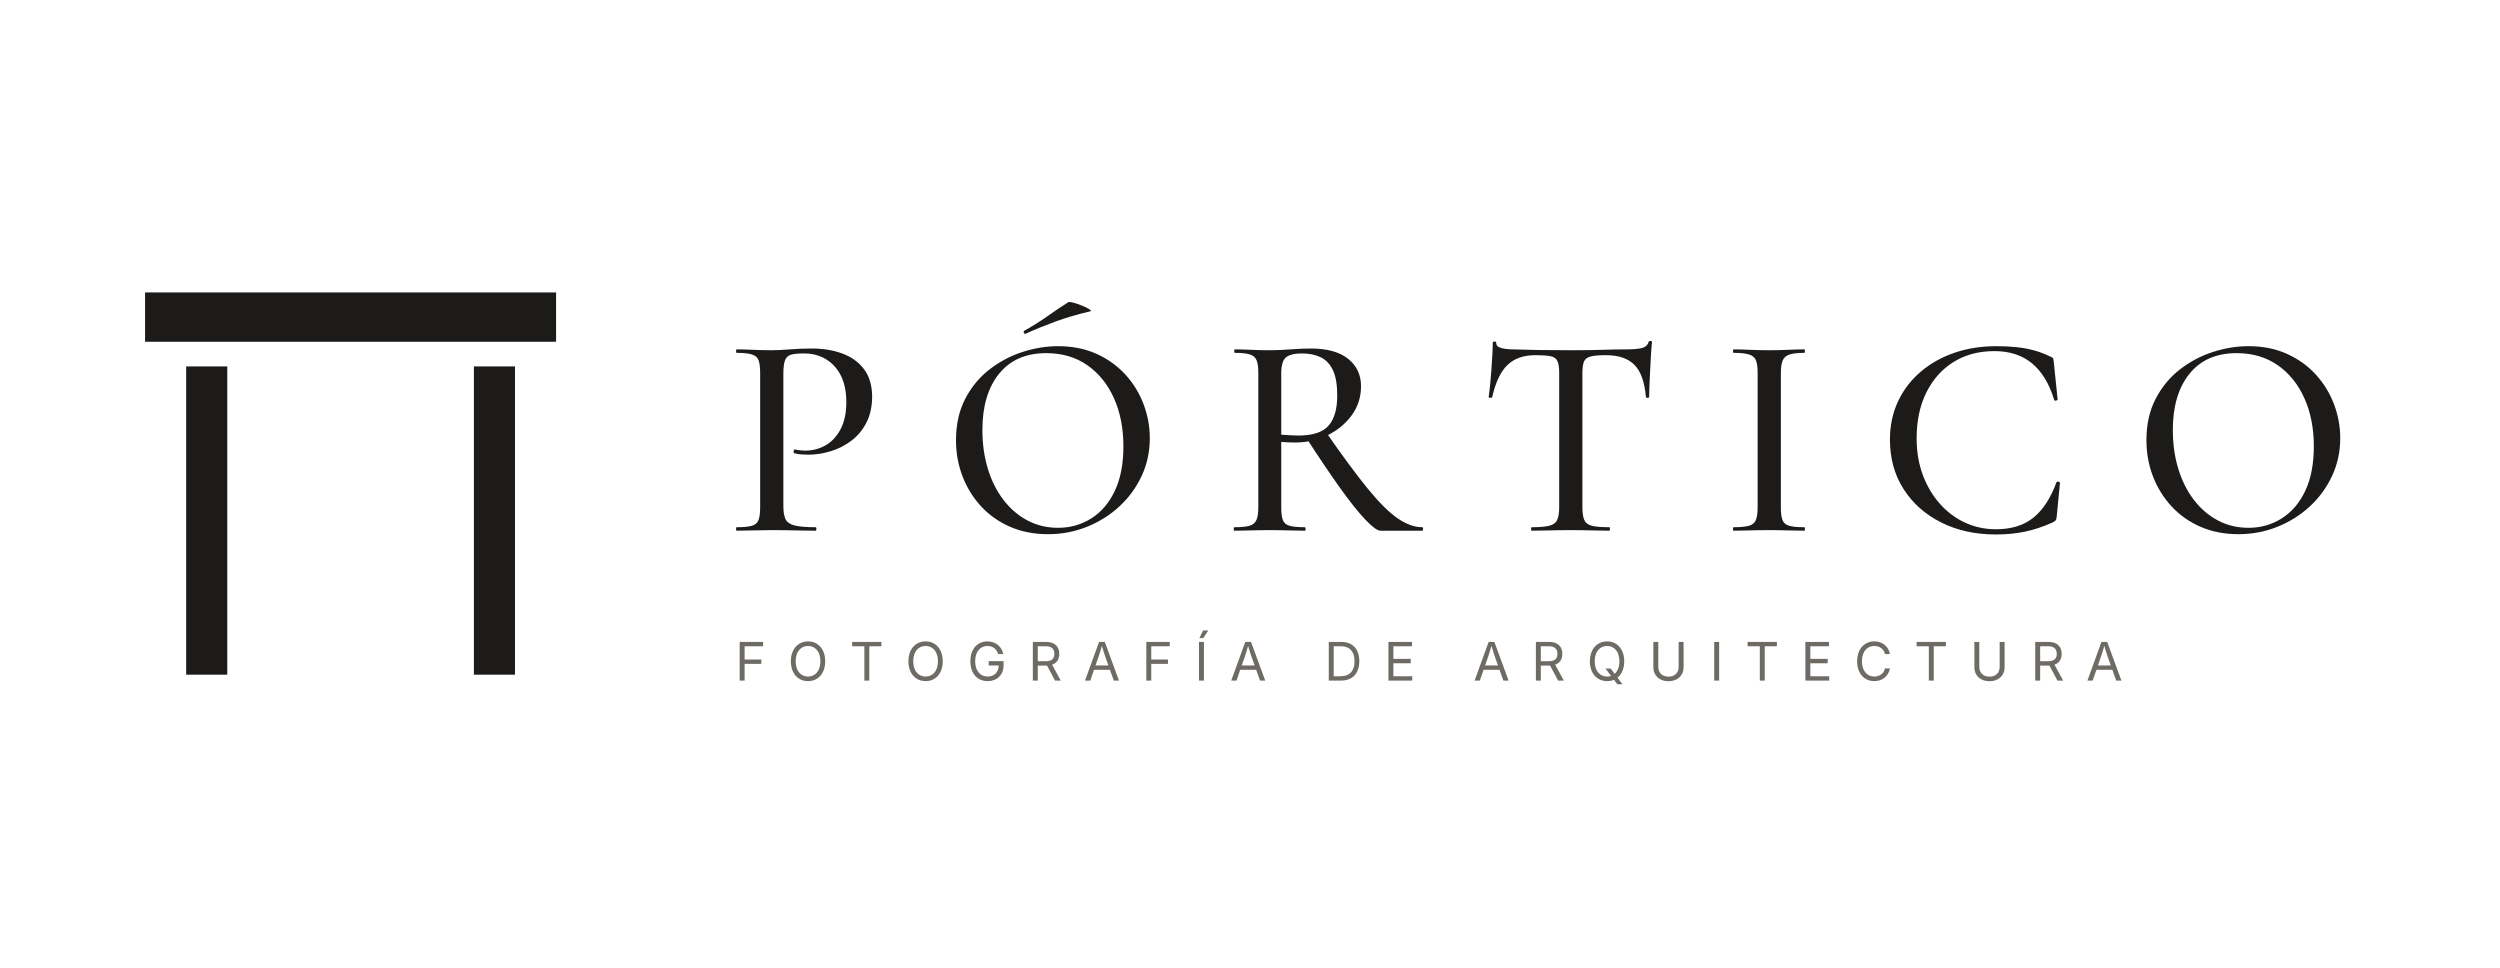
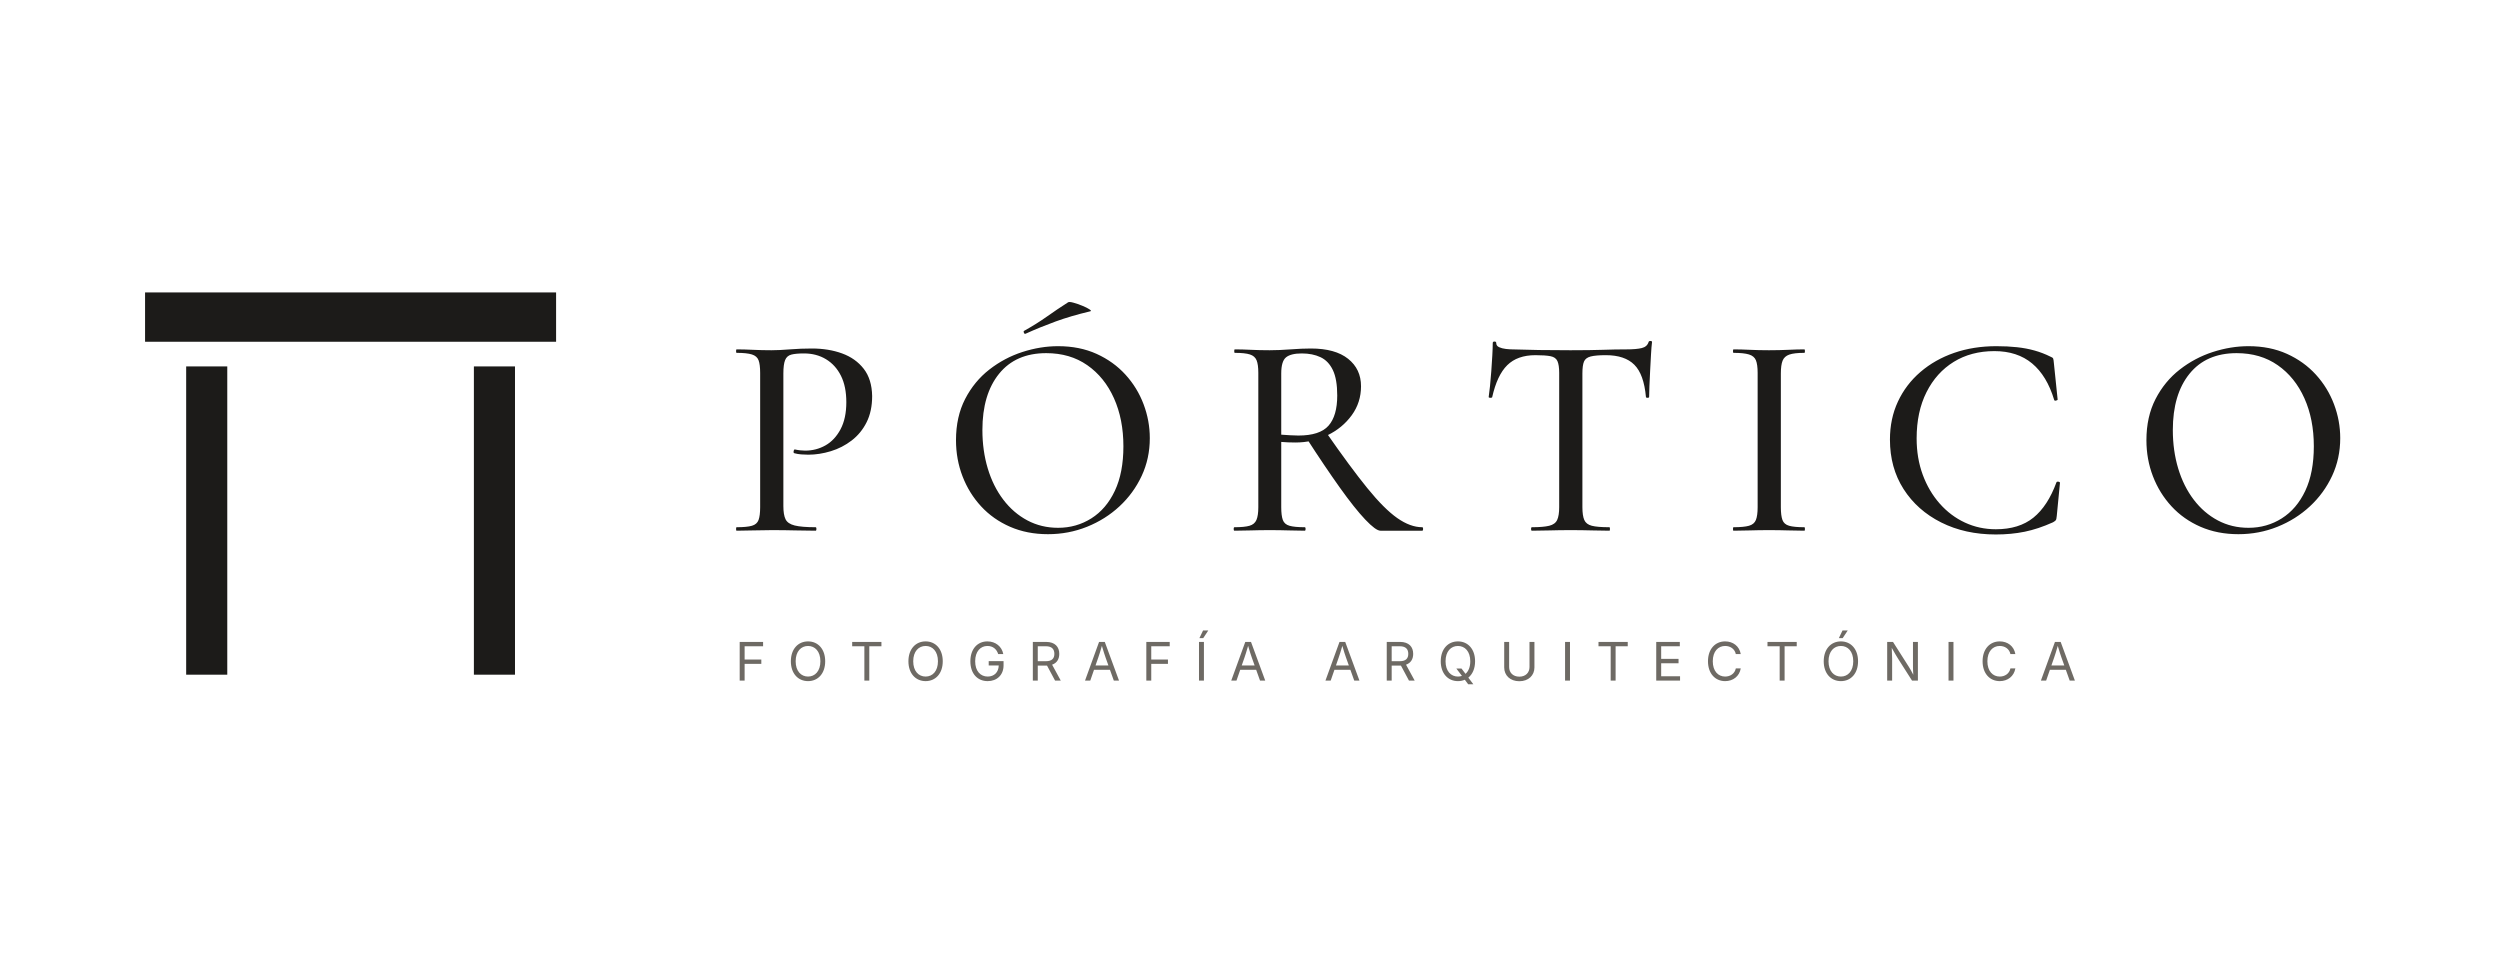
<svg xmlns="http://www.w3.org/2000/svg" width="1034" height="400" viewBox="0 0 1034 400">
  <rect x="60.00" y="120.95" width="170.00" height="20.40" fill="#1C1B19" />
  <rect x="77.00" y="151.55" width="17.00" height="127.50" fill="#1C1B19" />
  <rect x="196.00" y="151.55" width="17.00" height="127.50" fill="#1C1B19" />
  <path d="M324.0 209.3Q324.0 212.9 324.9 214.76Q325.8 216.62 328.68 217.34Q331.56 218.06 337.32 218.06Q337.68 218.06 337.68 218.78Q337.68 219.5 337.32 219.5Q333.48 219.5 328.98 219.38Q324.48 219.26 319.2 219.26Q315.24 219.26 311.46 219.38Q307.68 219.5 304.68 219.5Q304.44 219.5 304.44 218.78Q304.44 218.06 304.68 218.06Q308.88 218.06 310.98 217.46Q313.08 216.86 313.74 215.06Q314.4 213.26 314.4 209.78V154.22Q314.4 150.74 313.74 149.0Q313.08 147.26 310.98 146.6Q308.88 145.94 304.68 145.94Q304.44 145.94 304.44 145.22Q304.44 144.5 304.68 144.5Q307.68 144.5 311.4 144.68Q315.12 144.86 319.08 144.86Q322.2 144.86 326.7 144.5Q331.2 144.14 335.76 144.14Q342.72 144.14 348.3 146.18Q353.88 148.22 357.24 152.54Q360.6 156.86 360.72 163.82Q360.72 170.06 358.44 174.62Q356.16 179.18 352.26 182.18Q348.36 185.18 343.62 186.62Q338.88 188.06 334.32 188.06Q332.88 188.06 331.38 187.94Q329.88 187.82 328.56 187.46Q328.08 187.34 328.26 186.56Q328.44 185.78 328.8 185.9Q329.88 186.14 331.02 186.26Q332.16 186.38 333.0 186.38Q337.56 186.38 341.4 184.22Q345.24 182.06 347.64 177.56Q350.04 173.06 350.04 166.34Q350.04 159.86 347.82 155.42Q345.6 150.98 341.64 148.58Q337.68 146.18 332.52 146.18Q329.16 146.18 327.3 146.66Q325.44 147.14 324.72 148.94Q324.0 150.74 324.0 154.46ZM433.44 220.94Q424.8 220.94 417.78 217.88Q410.76 214.82 405.78 209.42Q400.8 204.02 398.1 197.0Q395.4 189.98 395.4 182.06Q395.4 172.34 399.18 165.02Q402.96 157.7 409.2 152.84Q415.44 147.98 422.88 145.58Q430.32 143.18 437.64 143.18Q446.52 143.18 453.54 146.36Q460.56 149.54 465.48 154.94Q470.4 160.34 472.98 167.18Q475.56 174.02 475.56 181.22Q475.56 189.62 472.2 196.82Q468.84 204.02 463.02 209.42Q457.2 214.82 449.58 217.88Q441.96 220.94 433.44 220.94ZM437.64 218.3Q445.2 218.3 451.38 214.4Q457.56 210.5 461.1 203.0Q464.64 195.5 464.64 184.58Q464.64 173.42 460.74 164.72Q456.84 156.02 449.7 151.04Q442.56 146.06 432.72 146.06Q420.12 146.06 413.22 154.58Q406.32 163.1 406.32 177.86Q406.32 186.38 408.54 193.76Q410.76 201.14 414.96 206.66Q419.16 212.18 424.92 215.24Q430.68 218.3 437.64 218.3ZM424.2 138.02Q423.72 138.26 423.48 137.6Q423.24 136.94 423.6 136.82Q428.76 133.94 433.08 130.88Q437.4 127.82 441.72 125.06Q442.2 124.7 443.94 125.18Q445.68 125.66 447.6 126.44Q449.52 127.22 450.6 127.94Q451.68 128.66 450.84 128.78Q442.8 130.7 436.56 132.98Q430.32 135.26 424.2 138.02ZM570.96 219.5Q569.04 219.5 564.66 214.88Q560.28 210.26 554.16 201.68Q548.04 193.1 540.36 181.22L548.4 178.7Q558.48 193.22 565.5 201.86Q572.52 210.5 577.92 214.28Q583.32 218.06 588.24 218.06Q588.6 218.06 588.6 218.78Q588.6 219.5 588.24 219.5Q581.52 219.5 577.26 219.5Q573.0 219.5 570.96 219.5ZM542.16 144.14Q552.24 144.14 557.58 148.4Q562.92 152.66 562.92 159.74Q562.92 166.46 559.08 171.74Q555.24 177.02 549.06 180.02Q542.88 183.02 535.8 183.02Q534.36 183.02 532.8 182.96Q531.24 182.9 529.92 182.78V209.78Q529.92 213.26 530.58 215.06Q531.24 216.86 533.34 217.46Q535.44 218.06 539.64 218.06Q540.0 218.06 540.0 218.78Q540.0 219.5 539.64 219.5Q536.64 219.5 533.04 219.38Q529.44 219.26 525.12 219.26Q521.04 219.26 517.32 219.38Q513.6 219.5 510.6 219.5Q510.24 219.5 510.24 218.78Q510.24 218.06 510.6 218.06Q514.68 218.06 516.78 217.46Q518.88 216.86 519.66 215.06Q520.44 213.26 520.44 209.78V154.22Q520.44 150.74 519.72 149.0Q519.0 147.26 516.96 146.6Q514.92 145.94 510.72 145.94Q510.48 145.94 510.48 145.22Q510.48 144.5 510.72 144.5Q513.72 144.5 517.38 144.68Q521.04 144.86 525.12 144.86Q528.96 144.86 533.76 144.5Q538.56 144.14 542.16 144.14ZM553.08 163.58Q553.08 156.86 551.28 153.08Q549.48 149.3 546.18 147.74Q542.88 146.18 538.44 146.18Q533.88 146.18 531.9 147.8Q529.92 149.42 529.92 154.46V179.78Q531.6 179.9 533.58 180.02Q535.56 180.14 537.0 180.14Q545.88 180.14 549.48 176.06Q553.08 171.98 553.08 163.58ZM635.04 146.9Q627.6 146.9 623.4 151.04Q619.2 155.18 617.16 164.3Q617.04 164.54 616.38 164.54Q615.72 164.54 615.72 164.18Q615.96 162.62 616.26 159.74Q616.56 156.86 616.8 153.5Q617.04 150.14 617.22 147.02Q617.4 143.9 617.4 141.86Q617.4 141.26 618.12 141.26Q618.84 141.26 618.84 141.86Q618.84 143.06 620.04 143.6Q621.24 144.14 622.8 144.32Q624.36 144.5 625.44 144.5Q635.76 144.86 649.56 144.86Q657.96 144.86 663.0 144.68Q668.04 144.5 672.72 144.5Q676.8 144.5 679.02 143.96Q681.24 143.42 681.84 141.5Q681.96 141.02 682.62 141.02Q683.28 141.02 683.28 141.5Q683.04 143.3 682.86 146.54Q682.68 149.78 682.5 153.26Q682.32 156.74 682.2 159.74Q682.08 162.74 682.08 164.18Q682.08 164.54 681.42 164.54Q680.76 164.54 680.76 164.18Q679.92 154.82 675.96 150.86Q672.0 146.9 664.2 146.9Q660.0 146.9 657.9 147.44Q655.8 147.98 655.14 149.54Q654.48 151.1 654.48 154.46V209.78Q654.48 213.26 655.26 215.06Q656.04 216.86 658.38 217.46Q660.72 218.06 665.64 218.06Q665.88 218.06 665.88 218.78Q665.88 219.5 665.64 219.5Q662.4 219.5 658.38 219.38Q654.36 219.26 649.56 219.26Q645.0 219.26 640.98 219.38Q636.96 219.5 633.6 219.5Q633.24 219.5 633.24 218.78Q633.24 218.06 633.6 218.06Q638.28 218.06 640.74 217.46Q643.2 216.86 644.04 215.06Q644.88 213.26 644.88 209.78V154.22Q644.88 150.98 644.16 149.36Q643.44 147.74 641.28 147.32Q639.12 146.9 635.04 146.9ZM736.56 209.78Q736.56 213.26 737.22 215.06Q737.88 216.86 739.98 217.46Q742.08 218.06 746.28 218.06Q746.52 218.06 746.52 218.78Q746.52 219.5 746.28 219.5Q743.28 219.5 739.62 219.38Q735.96 219.26 731.64 219.26Q727.44 219.26 723.72 219.38Q720 219.5 717 219.5Q716.76 219.5 716.76 218.78Q716.76 218.06 717 218.06Q721.2 218.06 723.36 217.46Q725.52 216.86 726.24 215.06Q726.96 213.26 726.96 209.78V154.22Q726.96 150.74 726.24 149.0Q725.52 147.26 723.36 146.6Q721.2 145.94 717 145.94Q716.76 145.94 716.76 145.22Q716.76 144.5 717 144.5Q720 144.5 723.72 144.68Q727.44 144.86 731.64 144.86Q735.96 144.86 739.68 144.68Q743.4 144.5 746.28 144.5Q746.52 144.5 746.52 145.22Q746.52 145.94 746.28 145.94Q742.08 145.94 740.04 146.66Q738 147.38 737.28 149.18Q736.56 150.98 736.56 154.46ZM825.72 143.18Q830.28 143.18 834.18 143.6Q838.08 144.02 841.5 144.98Q844.92 145.94 848.04 147.5Q849.0 147.86 849.18 148.28Q849.36 148.7 849.48 150.14L851.04 165.26Q851.04 165.5 850.38 165.68Q849.72 165.86 849.6 165.38Q846.6 155.42 840.48 150.32Q834.36 145.22 824.88 145.22Q815.28 145.22 808.08 149.66Q800.88 154.1 796.8 162.2Q792.72 170.3 792.72 181.34Q792.72 189.5 795.24 196.34Q797.76 203.18 802.26 208.28Q806.76 213.38 812.7 216.14Q818.64 218.9 825.48 218.9Q835.08 218.9 841.02 214.1Q846.96 209.3 850.56 199.46Q850.8 199.1 851.4 199.22Q852.0 199.34 852.0 199.7L850.68 213.38Q850.56 214.82 850.26 215.18Q849.96 215.54 849.12 216.02Q843.0 218.78 837.42 219.92Q831.84 221.06 825.48 221.06Q812.76 221.06 802.86 216.08Q792.96 211.1 787.32 202.28Q781.68 193.46 781.68 181.82Q781.68 173.18 784.98 166.1Q788.28 159.02 794.28 153.86Q800.28 148.7 808.26 145.94Q816.24 143.18 825.72 143.18ZM925.8 220.94Q917.16 220.94 910.14 217.88Q903.12 214.82 898.14 209.42Q893.16 204.02 890.46 197.0Q887.76 189.98 887.76 182.06Q887.76 172.34 891.54 165.02Q895.32 157.7 901.56 152.84Q907.8 147.98 915.24 145.58Q922.68 143.18 930.0 143.18Q938.88 143.18 945.9 146.36Q952.92 149.54 957.84 154.94Q962.76 160.34 965.34 167.18Q967.92 174.02 967.92 181.22Q967.92 189.62 964.56 196.82Q961.2 204.02 955.38 209.42Q949.56 214.82 941.94 217.88Q934.32 220.94 925.8 220.94ZM930.0 218.3Q937.56 218.3 943.74 214.4Q949.92 210.5 953.46 203.0Q957.0 195.5 957.0 184.58Q957.0 173.42 953.1 164.72Q949.2 156.02 942.06 151.04Q934.92 146.06 925.08 146.06Q912.48 146.06 905.58 154.58Q898.68 163.1 898.68 177.86Q898.68 186.38 900.9 193.76Q903.12 201.14 907.32 206.66Q911.52 212.18 917.28 215.24Q923.04 218.3 930.0 218.3Z" fill="#1C1B19" />
-   <path d="M305.934 281.5H307.975V274.582H314.882V272.777H307.975V267.299H315.612V265.494H305.934ZM334.209 281.715C338.313 281.715 341.299 278.578 341.299 273.508C341.299 268.427 338.313 265.279 334.209 265.279C330.106 265.279 327.098 268.427 327.098 273.508C327.098 278.578 330.106 281.715 334.209 281.715ZM334.209 279.824C331.33 279.824 329.085 277.59 329.085 273.508C329.085 269.404 331.33 267.17 334.209 267.17C337.067 267.17 339.312 269.394 339.312 273.508C339.312 277.601 337.067 279.824 334.209 279.824ZM352.462 267.299H357.5V281.5H359.541V267.299H364.558V265.494H352.462ZM382.833 281.715C386.936 281.715 389.922 278.578 389.922 273.508C389.922 268.427 386.936 265.279 382.833 265.279C378.729 265.279 375.721 268.427 375.721 273.508C375.721 278.578 378.729 281.715 382.833 281.715ZM382.833 279.824C379.954 279.824 377.709 277.59 377.709 273.508C377.709 269.404 379.954 267.17 382.833 267.17C385.69 267.17 387.935 269.394 387.935 273.508C387.935 277.601 385.69 279.824 382.833 279.824ZM408.509 281.715C412.322 281.715 415.072 279.18 415.072 275.205V273.454H408.928V275.237H413.074C413.02 278.052 411.183 279.824 408.509 279.824C405.565 279.824 403.331 277.59 403.331 273.508C403.331 269.394 405.576 267.17 408.39 267.17C410.657 267.17 412.193 268.459 412.848 270.511H414.954C414.374 267.406 411.763 265.279 408.38 265.279C404.276 265.279 401.344 268.427 401.344 273.508C401.344 278.567 404.233 281.715 408.509 281.715ZM427.181 281.5H429.222V275.291H432.67C432.799 275.291 432.917 275.291 433.046 275.28L436.376 281.5H438.739L435.151 274.915C437.171 274.206 438.116 272.562 438.116 270.436C438.116 267.578 436.397 265.494 432.659 265.494H427.181ZM429.222 273.476V267.288H432.552C435.098 267.288 436.086 268.534 436.086 270.436C436.086 272.315 435.098 273.476 432.573 273.476ZM448.764 281.5H450.934L452.481 277.031H459.076L460.677 281.5H462.825L456.939 265.494H454.575ZM453.104 275.248 454.232 272.004C454.575 271.016 455.07 269.49 455.746 267.127C456.423 269.447 456.896 270.93 457.282 272.004L458.443 275.248ZM474.118 281.5H476.159V274.582H483.066V272.777H476.159V267.299H483.796V265.494H474.118ZM497.946 265.494H495.905V281.5H497.946ZM496.077 263.926H497.656L499.74 260.768H497.581ZM509.238 281.5H511.408L512.955 277.031H519.551L521.151 281.5H523.3L517.413 265.494H515.05ZM513.578 275.248 514.706 272.004C515.05 271.016 515.544 269.49 516.221 267.127C516.897 269.447 517.37 270.93 517.757 272.004L518.917 275.248ZM554.574 281.5C559.451 281.5 562.212 278.471 562.212 273.465C562.212 268.502 559.451 265.494 554.779 265.494H549.579V281.5ZM551.62 279.695V267.299H554.639C558.345 267.299 560.236 269.619 560.236 273.465C560.236 277.354 558.345 279.695 554.446 279.695ZM574.256 281.5H584.107V279.695H576.297V274.324H583.484V272.52H576.297V267.299H584.01V265.494H574.256ZM609.892 281.5H612.062L613.609 277.031H620.205L621.805 281.5H623.954L618.067 265.494H615.704ZM614.232 275.248 615.36 272.004C615.704 271.016 616.198 269.49 616.875 267.127C617.552 269.447 618.024 270.93 618.411 272.004L619.571 275.248ZM635.246 281.5H637.287V275.291H640.735C640.864 275.291 640.982 275.291 641.111 275.28L644.441 281.5H646.805L643.217 274.915C645.236 274.206 646.182 272.562 646.182 270.436C646.182 267.578 644.463 265.494 640.725 265.494H635.246ZM637.287 273.476V267.288H640.617C643.163 267.288 644.151 268.534 644.151 270.436C644.151 272.315 643.163 273.476 640.639 273.476ZM664.693 281.715C665.724 281.715 666.68 281.521 667.539 281.146L668.925 283.004H671.052L668.989 280.265C670.719 278.868 671.782 276.537 671.782 273.508C671.782 268.427 668.796 265.279 664.693 265.279C660.589 265.279 657.581 268.427 657.581 273.508C657.581 278.578 660.589 281.715 664.693 281.715ZM664.027 276.494 666.347 279.556C665.831 279.728 665.273 279.824 664.693 279.824C661.814 279.824 659.569 277.59 659.569 273.508C659.569 269.404 661.814 267.17 664.693 267.17C667.55 267.17 669.795 269.394 669.795 273.508C669.795 275.893 669.032 277.644 667.829 278.696L666.154 276.494ZM690.089 281.758C693.86 281.758 696.33 279.352 696.33 276.054V265.494H694.289V275.893C694.289 278.191 692.7 279.867 690.089 279.867C687.468 279.867 685.868 278.191 685.868 275.893V265.494H683.827V276.054C683.827 279.352 686.297 281.758 690.089 281.758ZM711.039 265.494H708.998V281.5H711.039ZM722.825 267.299H727.863V281.5H729.904V267.299H734.921V265.494H722.825ZM746.707 281.5H756.558V279.695H748.748V274.324H755.935V272.52H748.748V267.299H756.461V265.494H746.707ZM775.208 281.715C778.485 281.715 781.106 279.717 781.664 276.462H779.623C779.172 278.643 777.303 279.824 775.208 279.824C772.34 279.824 770.095 277.601 770.095 273.508C770.095 269.404 772.329 267.17 775.208 267.17C777.292 267.17 779.172 268.341 779.623 270.532H781.664C781.095 267.234 778.452 265.279 775.208 265.279C771.105 265.279 768.108 268.427 768.108 273.508C768.108 278.578 771.105 281.715 775.208 281.715ZM792.72 267.299H797.758V281.5H799.799V267.299H804.816V265.494H792.72ZM822.865 281.758C826.635 281.758 829.106 279.352 829.106 276.054V265.494H827.065V275.893C827.065 278.191 825.475 279.867 822.865 279.867C820.244 279.867 818.643 278.191 818.643 275.893V265.494H816.602V276.054C816.602 279.352 819.073 281.758 822.865 281.758ZM841.773 281.5H843.814V275.291H847.262C847.391 275.291 847.51 275.291 847.638 275.28L850.969 281.5H853.332L849.744 274.915C851.763 274.206 852.709 272.562 852.709 270.436C852.709 267.578 850.99 265.494 847.252 265.494H841.773ZM843.814 273.476V267.288H847.144C849.69 267.288 850.679 268.534 850.679 270.436C850.679 272.315 849.69 273.476 847.166 273.476ZM863.356 281.5H865.526L867.073 277.031H873.669L875.27 281.5H877.418L871.531 265.494H869.168ZM867.696 275.248 868.824 272.004C869.168 271.016 869.662 269.49 870.339 267.127C871.016 269.447 871.488 270.93 871.875 272.004L873.035 275.248Z" fill="#6E6A64" />
+   <path d="M305.934 281.5H307.975V274.582H314.882V272.777H307.975V267.299H315.612V265.494H305.934ZM334.209 281.715C338.313 281.715 341.299 278.578 341.299 273.508C341.299 268.427 338.313 265.279 334.209 265.279C330.106 265.279 327.098 268.427 327.098 273.508C327.098 278.578 330.106 281.715 334.209 281.715ZM334.209 279.824C331.33 279.824 329.085 277.59 329.085 273.508C329.085 269.404 331.33 267.17 334.209 267.17C337.067 267.17 339.312 269.394 339.312 273.508C339.312 277.601 337.067 279.824 334.209 279.824ZM352.462 267.299H357.5V281.5H359.541V267.299H364.558V265.494H352.462ZM382.833 281.715C386.936 281.715 389.922 278.578 389.922 273.508C389.922 268.427 386.936 265.279 382.833 265.279C378.729 265.279 375.721 268.427 375.721 273.508C375.721 278.578 378.729 281.715 382.833 281.715ZM382.833 279.824C379.954 279.824 377.709 277.59 377.709 273.508C377.709 269.404 379.954 267.17 382.833 267.17C385.69 267.17 387.935 269.394 387.935 273.508C387.935 277.601 385.69 279.824 382.833 279.824ZM408.509 281.715C412.322 281.715 415.072 279.18 415.072 275.205V273.454H408.928V275.237H413.074C413.02 278.052 411.183 279.824 408.509 279.824C405.565 279.824 403.331 277.59 403.331 273.508C403.331 269.394 405.576 267.17 408.39 267.17C410.657 267.17 412.193 268.459 412.848 270.511H414.954C414.374 267.406 411.763 265.279 408.38 265.279C404.276 265.279 401.344 268.427 401.344 273.508C401.344 278.567 404.233 281.715 408.509 281.715ZM427.181 281.5H429.222V275.291H432.67C432.799 275.291 432.917 275.291 433.046 275.28L436.376 281.5H438.739L435.151 274.915C437.171 274.206 438.116 272.562 438.116 270.436C438.116 267.578 436.397 265.494 432.659 265.494H427.181ZM429.222 273.476V267.288H432.552C435.098 267.288 436.086 268.534 436.086 270.436C436.086 272.315 435.098 273.476 432.573 273.476ZM448.764 281.5H450.934L452.481 277.031H459.076L460.677 281.5H462.825L456.939 265.494H454.575ZM453.104 275.248 454.232 272.004C454.575 271.016 455.07 269.49 455.746 267.127C456.423 269.447 456.896 270.93 457.282 272.004L458.443 275.248ZM474.118 281.5H476.159V274.582H483.066V272.777H476.159V267.299H483.796V265.494H474.118ZM497.946 265.494H495.905V281.5H497.946ZM496.077 263.926H497.656L499.74 260.768H497.581ZM509.238 281.5H511.408L512.955 277.031H519.551L521.151 281.5H523.3L517.413 265.494H515.05ZM513.578 275.248 514.706 272.004C515.05 271.016 515.544 269.49 516.221 267.127C516.897 269.447 517.37 270.93 517.757 272.004L518.917 275.248ZM548.204 281.5H550.374L551.921 277.031H558.517L560.117 281.5H562.266L556.379 265.494H554.016ZM552.544 275.248 553.672 272.004C554.016 271.016 554.51 269.49 555.187 267.127C555.863 269.447 556.336 270.93 556.723 272.004L557.883 275.248ZM573.558 281.5H575.599V275.291H579.047C579.176 275.291 579.294 275.291 579.423 275.28L582.753 281.5H585.117L581.529 274.915C583.548 274.206 584.494 272.562 584.494 270.436C584.494 267.578 582.775 265.494 579.037 265.494H573.558ZM575.599 273.476V267.288H578.929C581.475 267.288 582.463 268.534 582.463 270.436C582.463 272.315 581.475 273.476 578.951 273.476ZM603.004 281.715C604.036 281.715 604.992 281.521 605.851 281.146L607.237 283.004H609.364L607.301 280.265C609.031 278.868 610.094 276.537 610.094 273.508C610.094 268.427 607.108 265.279 603.004 265.279C598.901 265.279 595.893 268.427 595.893 273.508C595.893 278.578 598.901 281.715 603.004 281.715ZM602.338 276.494 604.659 279.556C604.143 279.728 603.585 279.824 603.004 279.824C600.126 279.824 597.88 277.59 597.88 273.508C597.88 269.404 600.126 267.17 603.004 267.17C605.862 267.17 608.107 269.394 608.107 273.508C608.107 275.893 607.344 277.644 606.141 278.696L604.465 276.494ZM628.401 281.758C632.172 281.758 634.642 279.352 634.642 276.054V265.494H632.601V275.893C632.601 278.191 631.012 279.867 628.401 279.867C625.78 279.867 624.179 278.191 624.179 275.893V265.494H622.138V276.054C622.138 279.352 624.609 281.758 628.401 281.758ZM649.351 265.494H647.31V281.5H649.351ZM661.137 267.299H666.175V281.5H668.216V267.299H673.233V265.494H661.137ZM685.019 281.5H694.87V279.695H687.06V274.324H694.246V272.52H687.06V267.299H694.773V265.494H685.019ZM713.52 281.715C716.796 281.715 719.418 279.717 719.976 276.462H717.935C717.484 278.643 715.615 279.824 713.52 279.824C710.652 279.824 708.407 277.601 708.407 273.508C708.407 269.404 710.641 267.17 713.52 267.17C715.604 267.17 717.484 268.341 717.935 270.532H719.976C719.407 267.234 716.764 265.279 713.52 265.279C709.417 265.279 706.42 268.427 706.42 273.508C706.42 278.578 709.417 281.715 713.52 281.715ZM731.032 267.299H736.07V281.5H738.111V267.299H743.128V265.494H731.032ZM761.402 281.715C765.506 281.715 768.492 278.578 768.492 273.508C768.492 268.427 765.506 265.279 761.402 265.279C757.299 265.279 754.291 268.427 754.291 273.508C754.291 278.578 757.299 281.715 761.402 281.715ZM761.402 279.824C758.523 279.824 756.278 277.59 756.278 273.508C756.278 269.404 758.523 267.17 761.402 267.17C764.26 267.17 766.505 269.394 766.505 273.508C766.505 277.601 764.26 279.824 761.402 279.824ZM760.554 263.926H762.133L764.217 260.768H762.058ZM780.536 281.5H782.588V272.369C782.588 271.596 782.513 269.995 782.427 267.943C783.673 270.167 784.285 271.241 785.016 272.391L790.817 281.5H793.244V265.494H791.203V275.312C791.203 276.172 791.214 277.536 791.343 279.083C790.612 277.633 789.882 276.408 789.452 275.731L782.943 265.494H780.536ZM807.953 265.494H805.912V281.5H807.953ZM827.097 281.715C830.374 281.715 832.995 279.717 833.553 276.462H831.512C831.061 278.643 829.192 279.824 827.097 279.824C824.229 279.824 821.984 277.601 821.984 273.508C821.984 269.404 824.218 267.17 827.097 267.17C829.181 267.17 831.061 268.341 831.512 270.532H833.553C832.984 267.234 830.341 265.279 827.097 265.279C822.994 265.279 819.997 268.427 819.997 273.508C819.997 278.578 822.994 281.715 827.097 281.715ZM844.115 281.5H846.285L847.832 277.031H854.428L856.028 281.5H858.177L852.29 265.494H849.927ZM848.455 275.248 849.583 272.004C849.927 271.016 850.421 269.49 851.097 267.127C851.774 269.447 852.247 270.93 852.634 272.004L853.794 275.248Z" fill="#6E6A64" />
</svg>
